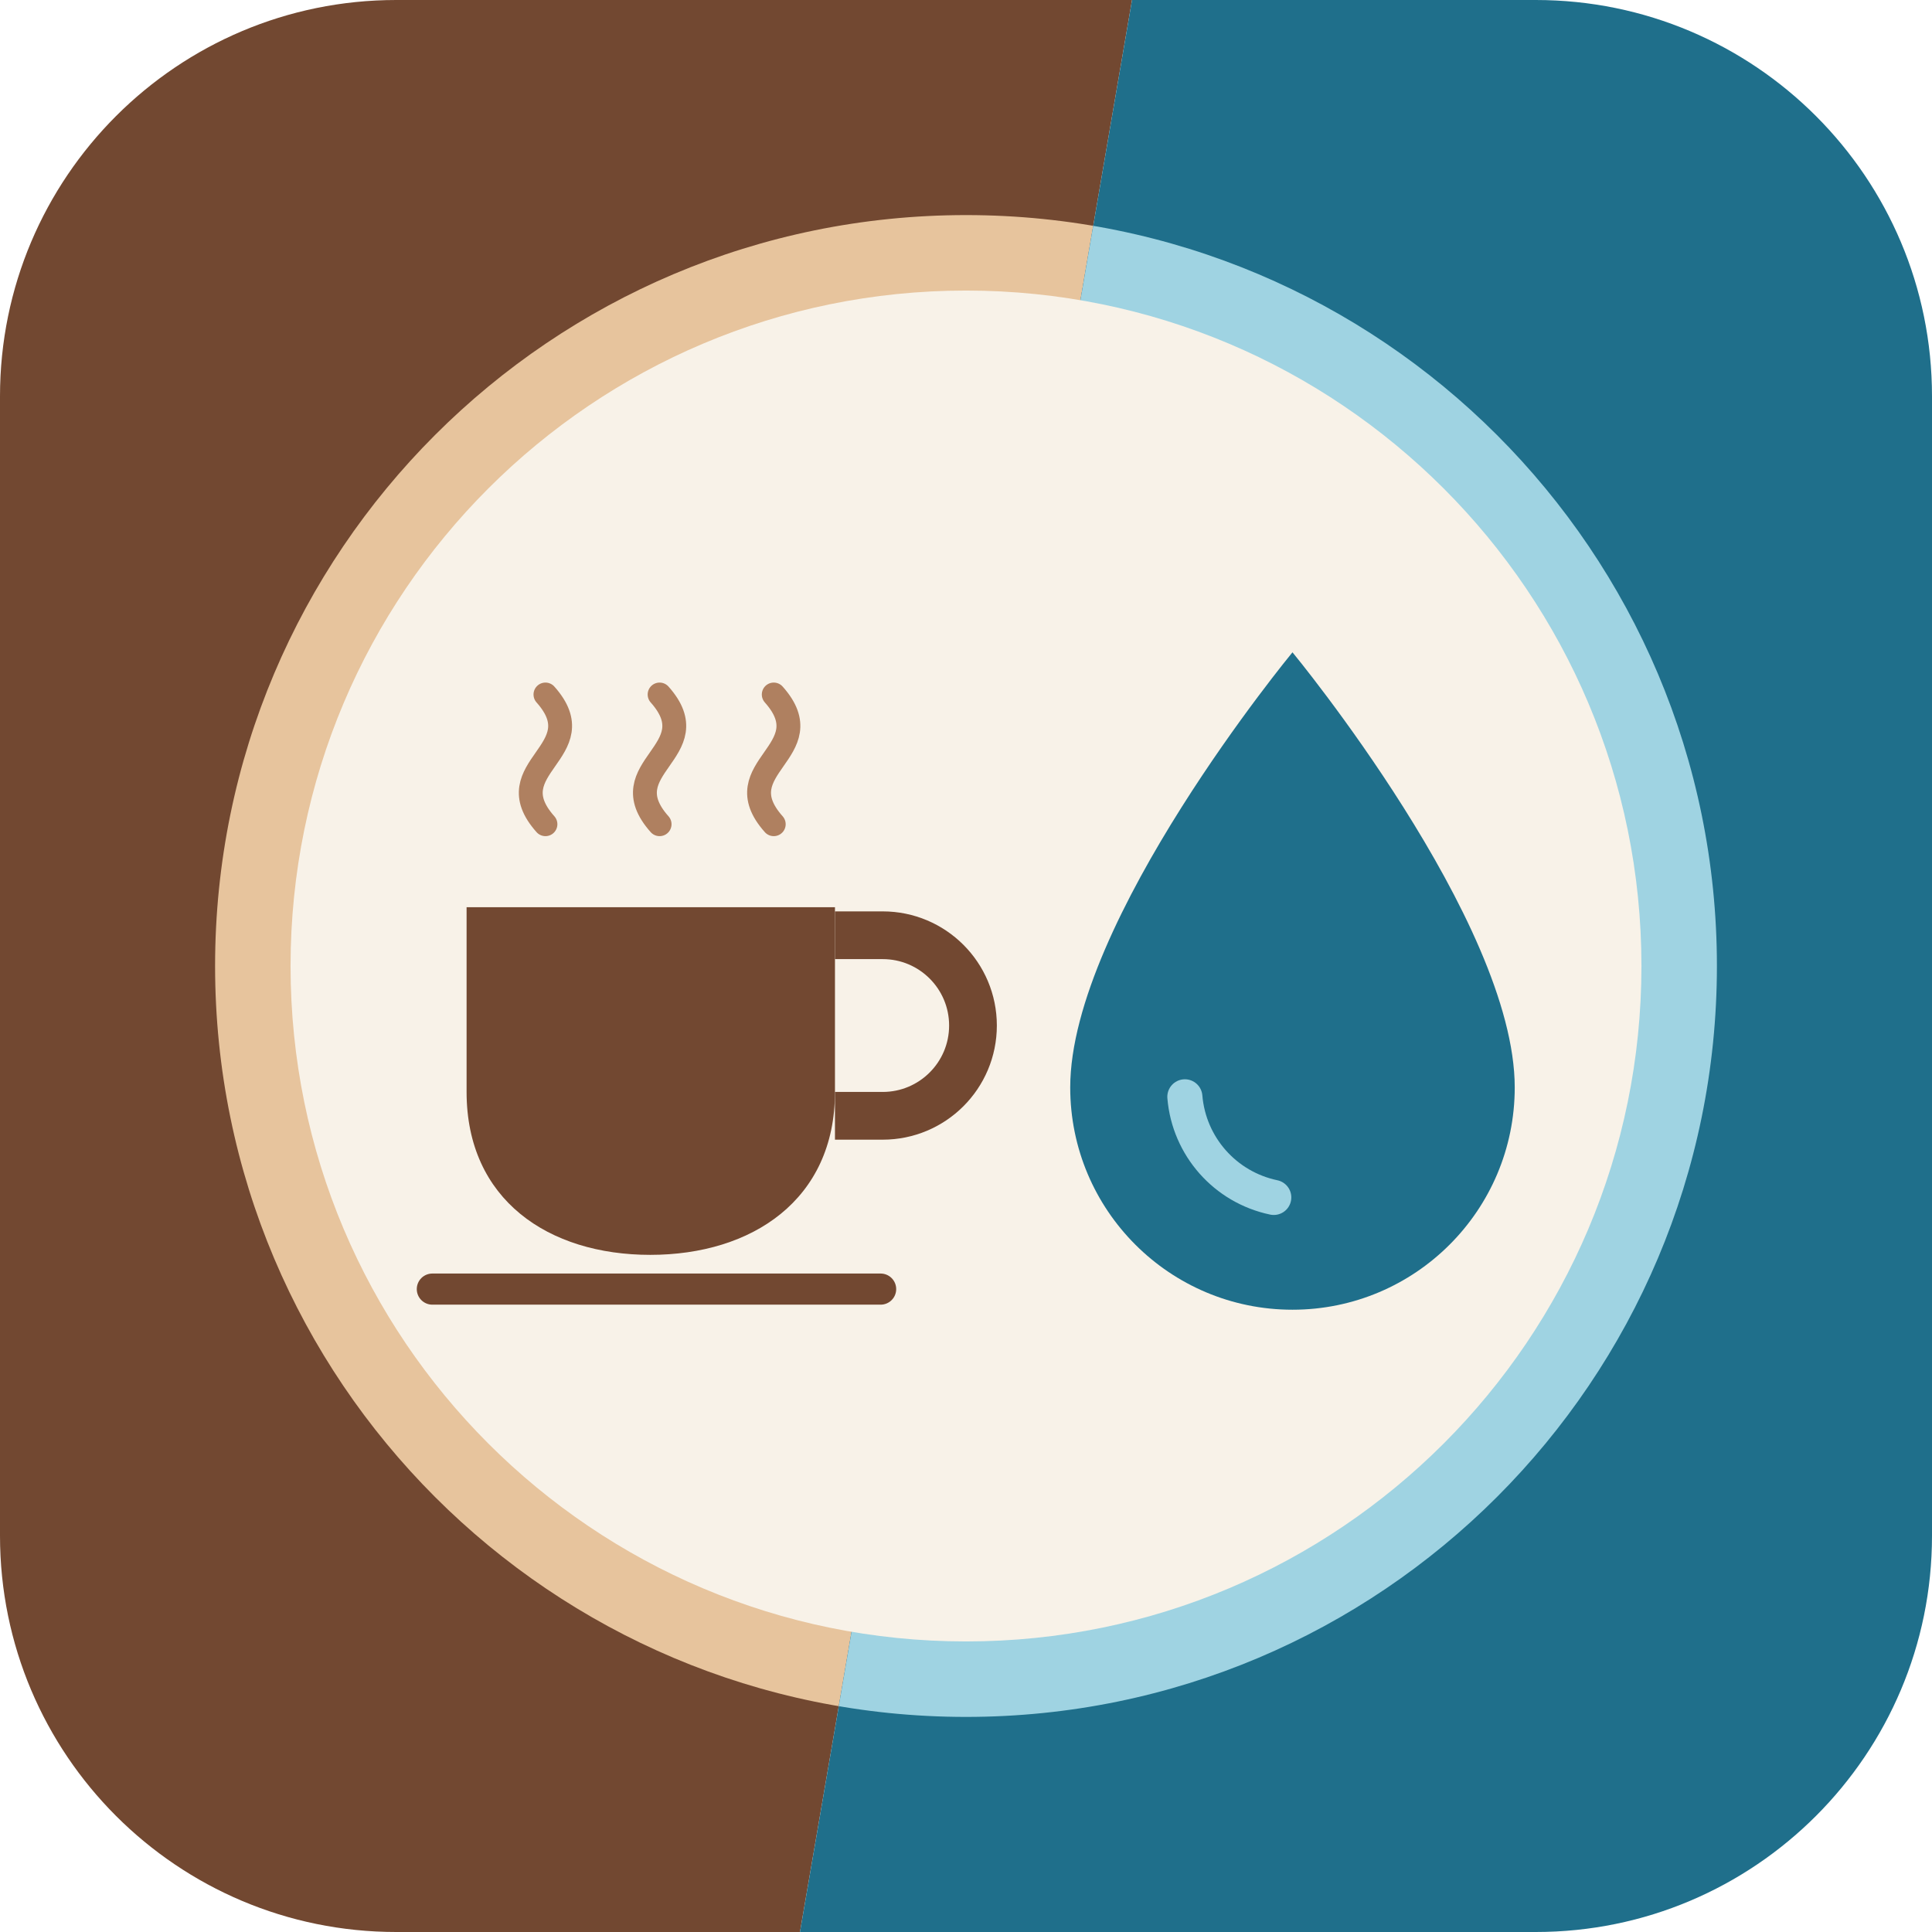
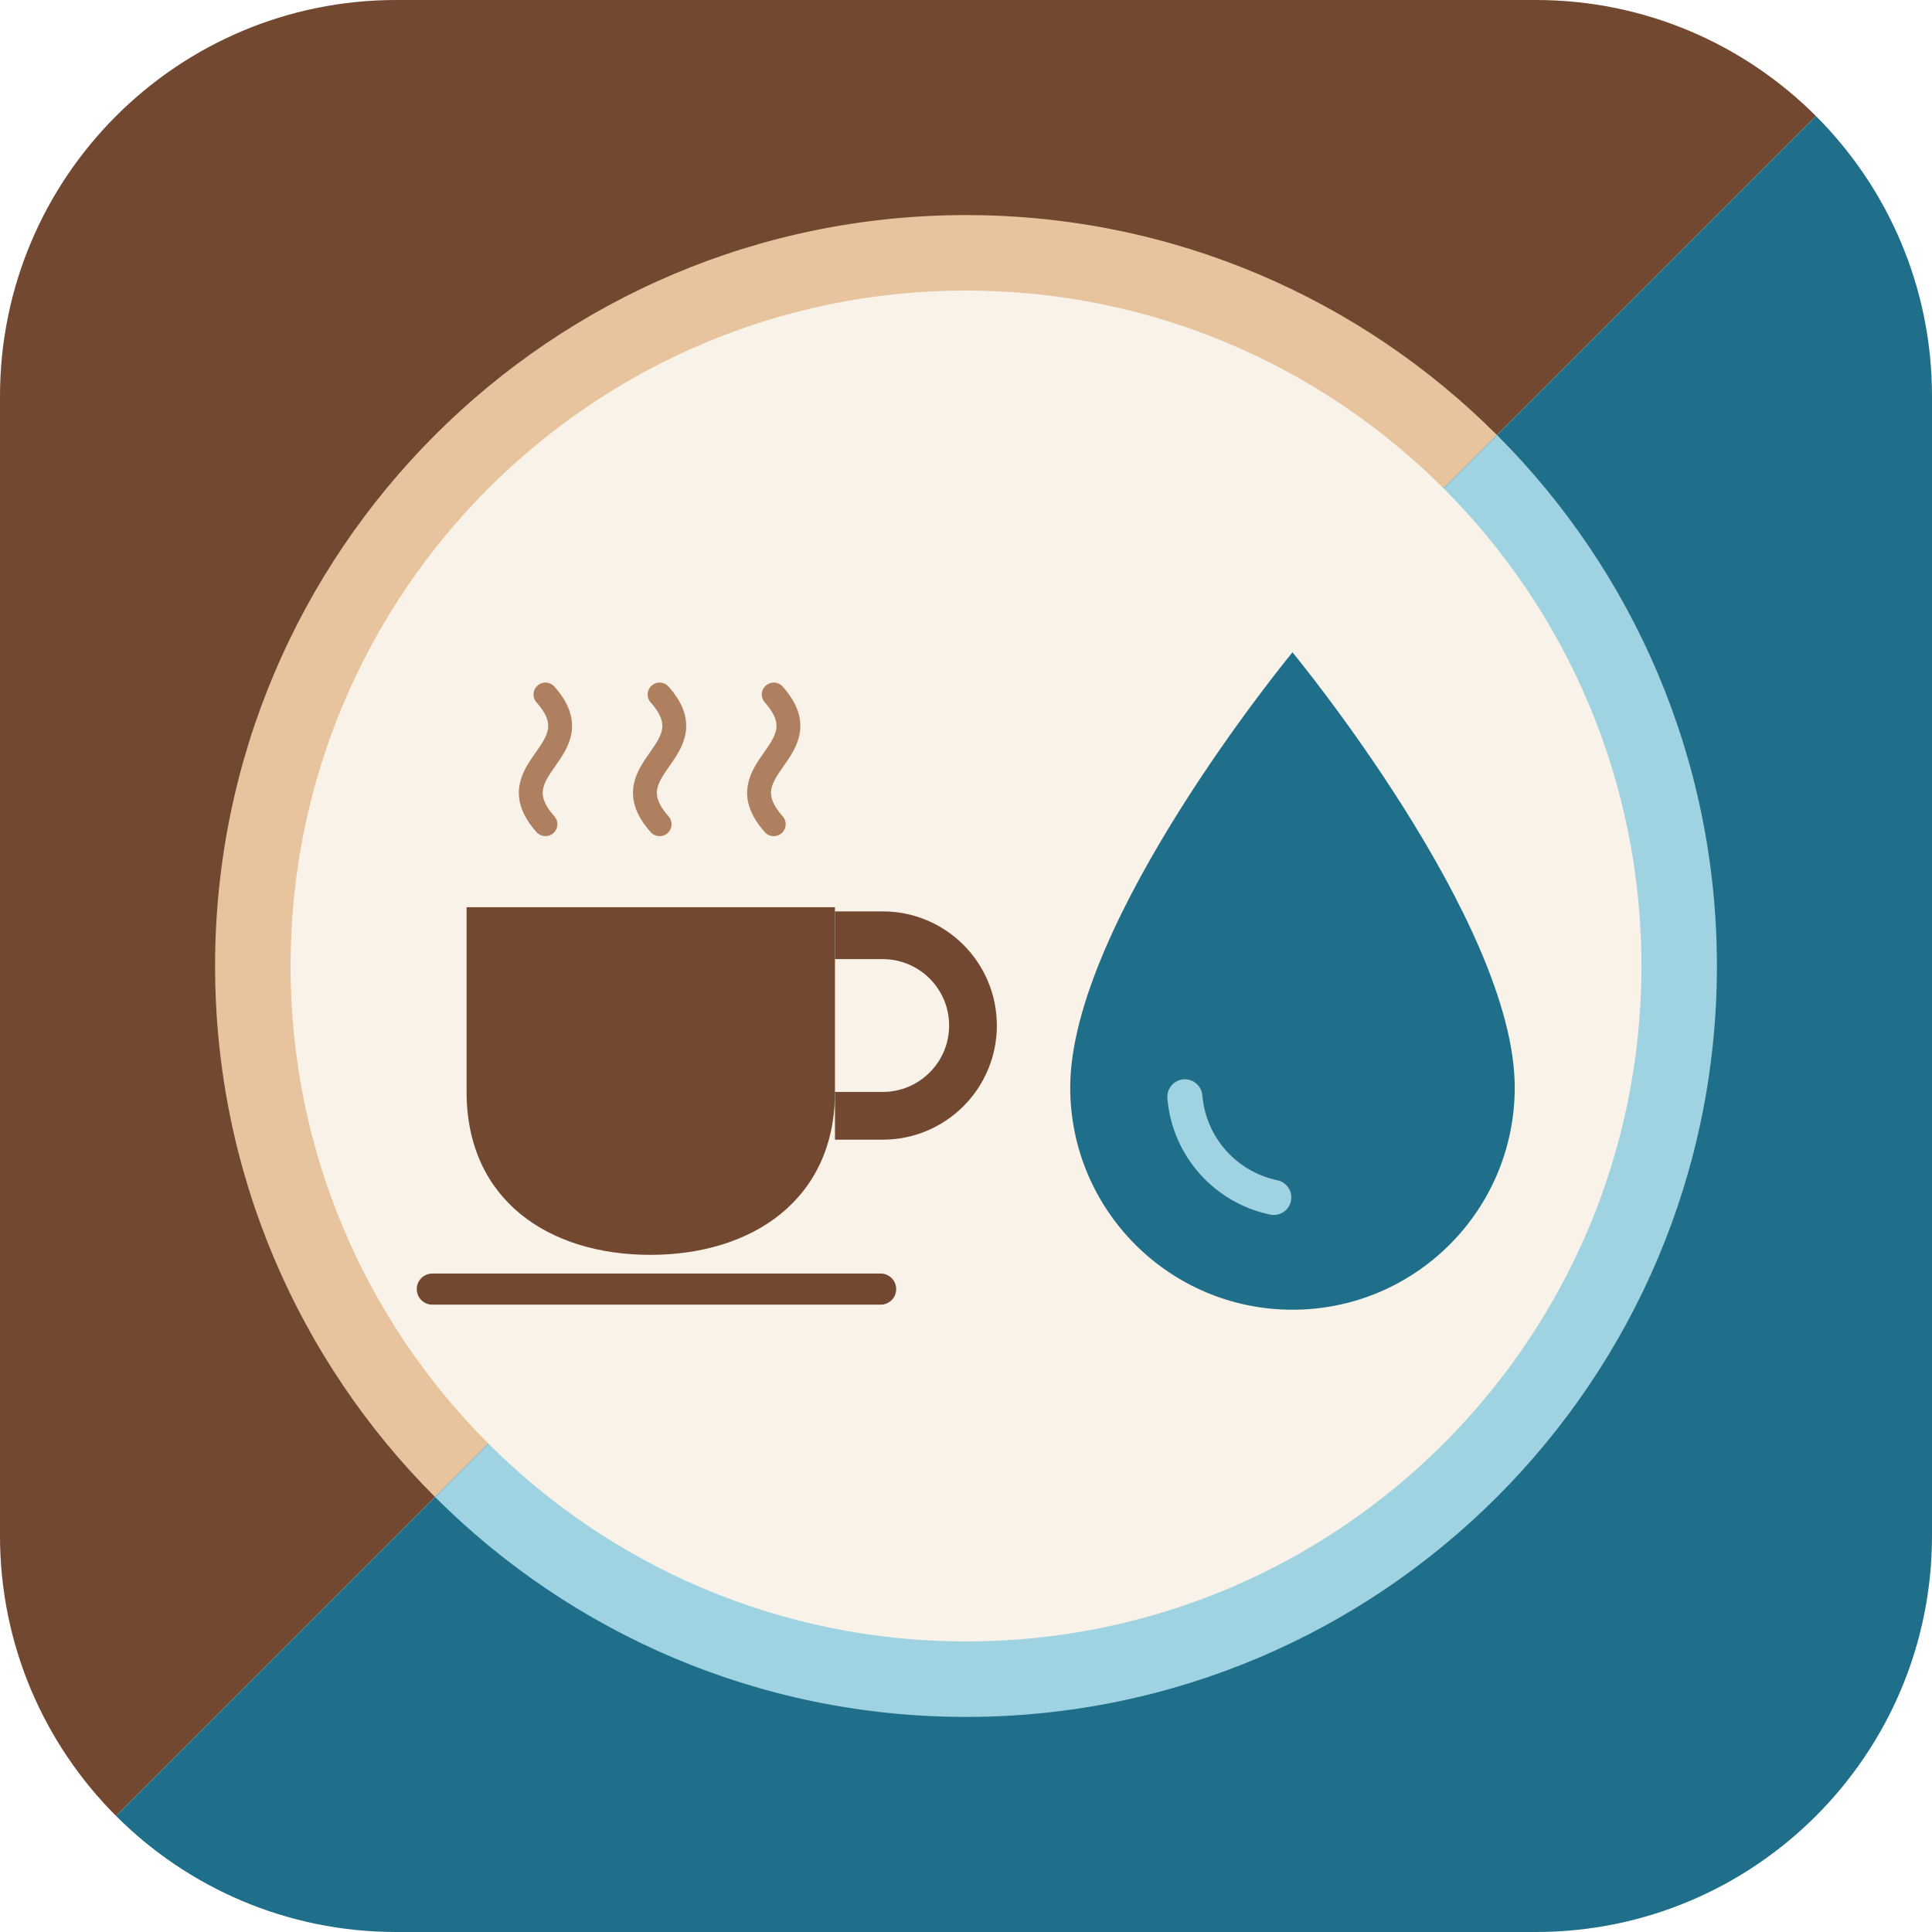
<svg xmlns="http://www.w3.org/2000/svg" viewBox="0 0 1024 1024">
  <defs>
    <clipPath id="l">
-       <path d="M0 0H600L424 1024H0z" />
+       <path d="M0 0H1024L0 1024z" />
    </clipPath>
    <clipPath id="r">
-       <path d="M600 0H1024V1024H424z" />
+       <path d="M1024 0V1024H0z" />
    </clipPath>
  </defs>
  <g clip-path="url(#l)">
    <rect width="1024" height="1024" rx="210" fill="#724831" />
    <circle cx="512" cy="512" r="398" fill="#e7c49d" />
  </g>
  <g clip-path="url(#r)">
    <rect width="1024" height="1024" rx="210" fill="#1f6f8b" />
    <circle cx="512" cy="512" r="398" fill="#9fd3e2" />
  </g>
  <circle cx="512" cy="512" r="358" fill="#f8f2e8" />
  <g transform="translate(68 246) scale(.55)">
    <path d="M326 427h355v178c0 104-80 157-178 157S326 709 326 605z" fill="#724831" />
    <path d="M681 454h46a87 87 0 010 174h-46" fill="none" stroke="#724831" stroke-width="46" />
    <path d="M293 795h432" stroke="#724831" stroke-width="30" stroke-linecap="round" />
    <g fill="none" stroke="#af8060" stroke-width="23" stroke-linecap="round">
      <path d="M402 347c-49-55 49-70 0-125" />
      <path d="M512 347c-49-55 49-70 0-125" />
      <path d="M622 347c-49-55 49-70 0-125" />
    </g>
  </g>
  <g transform="translate(367.6 201.9) scale(.62)">
    <path d="M512 232C512 232 322 462 322 604a190 190 0 00380 0C702 462 512 232 512 232z" fill="#1f6f8b" />
    <path d="M420 612a96 96 0 0076 86" fill="none" stroke="#9fd3e2" stroke-width="30" stroke-linecap="round" />
  </g>
</svg>
